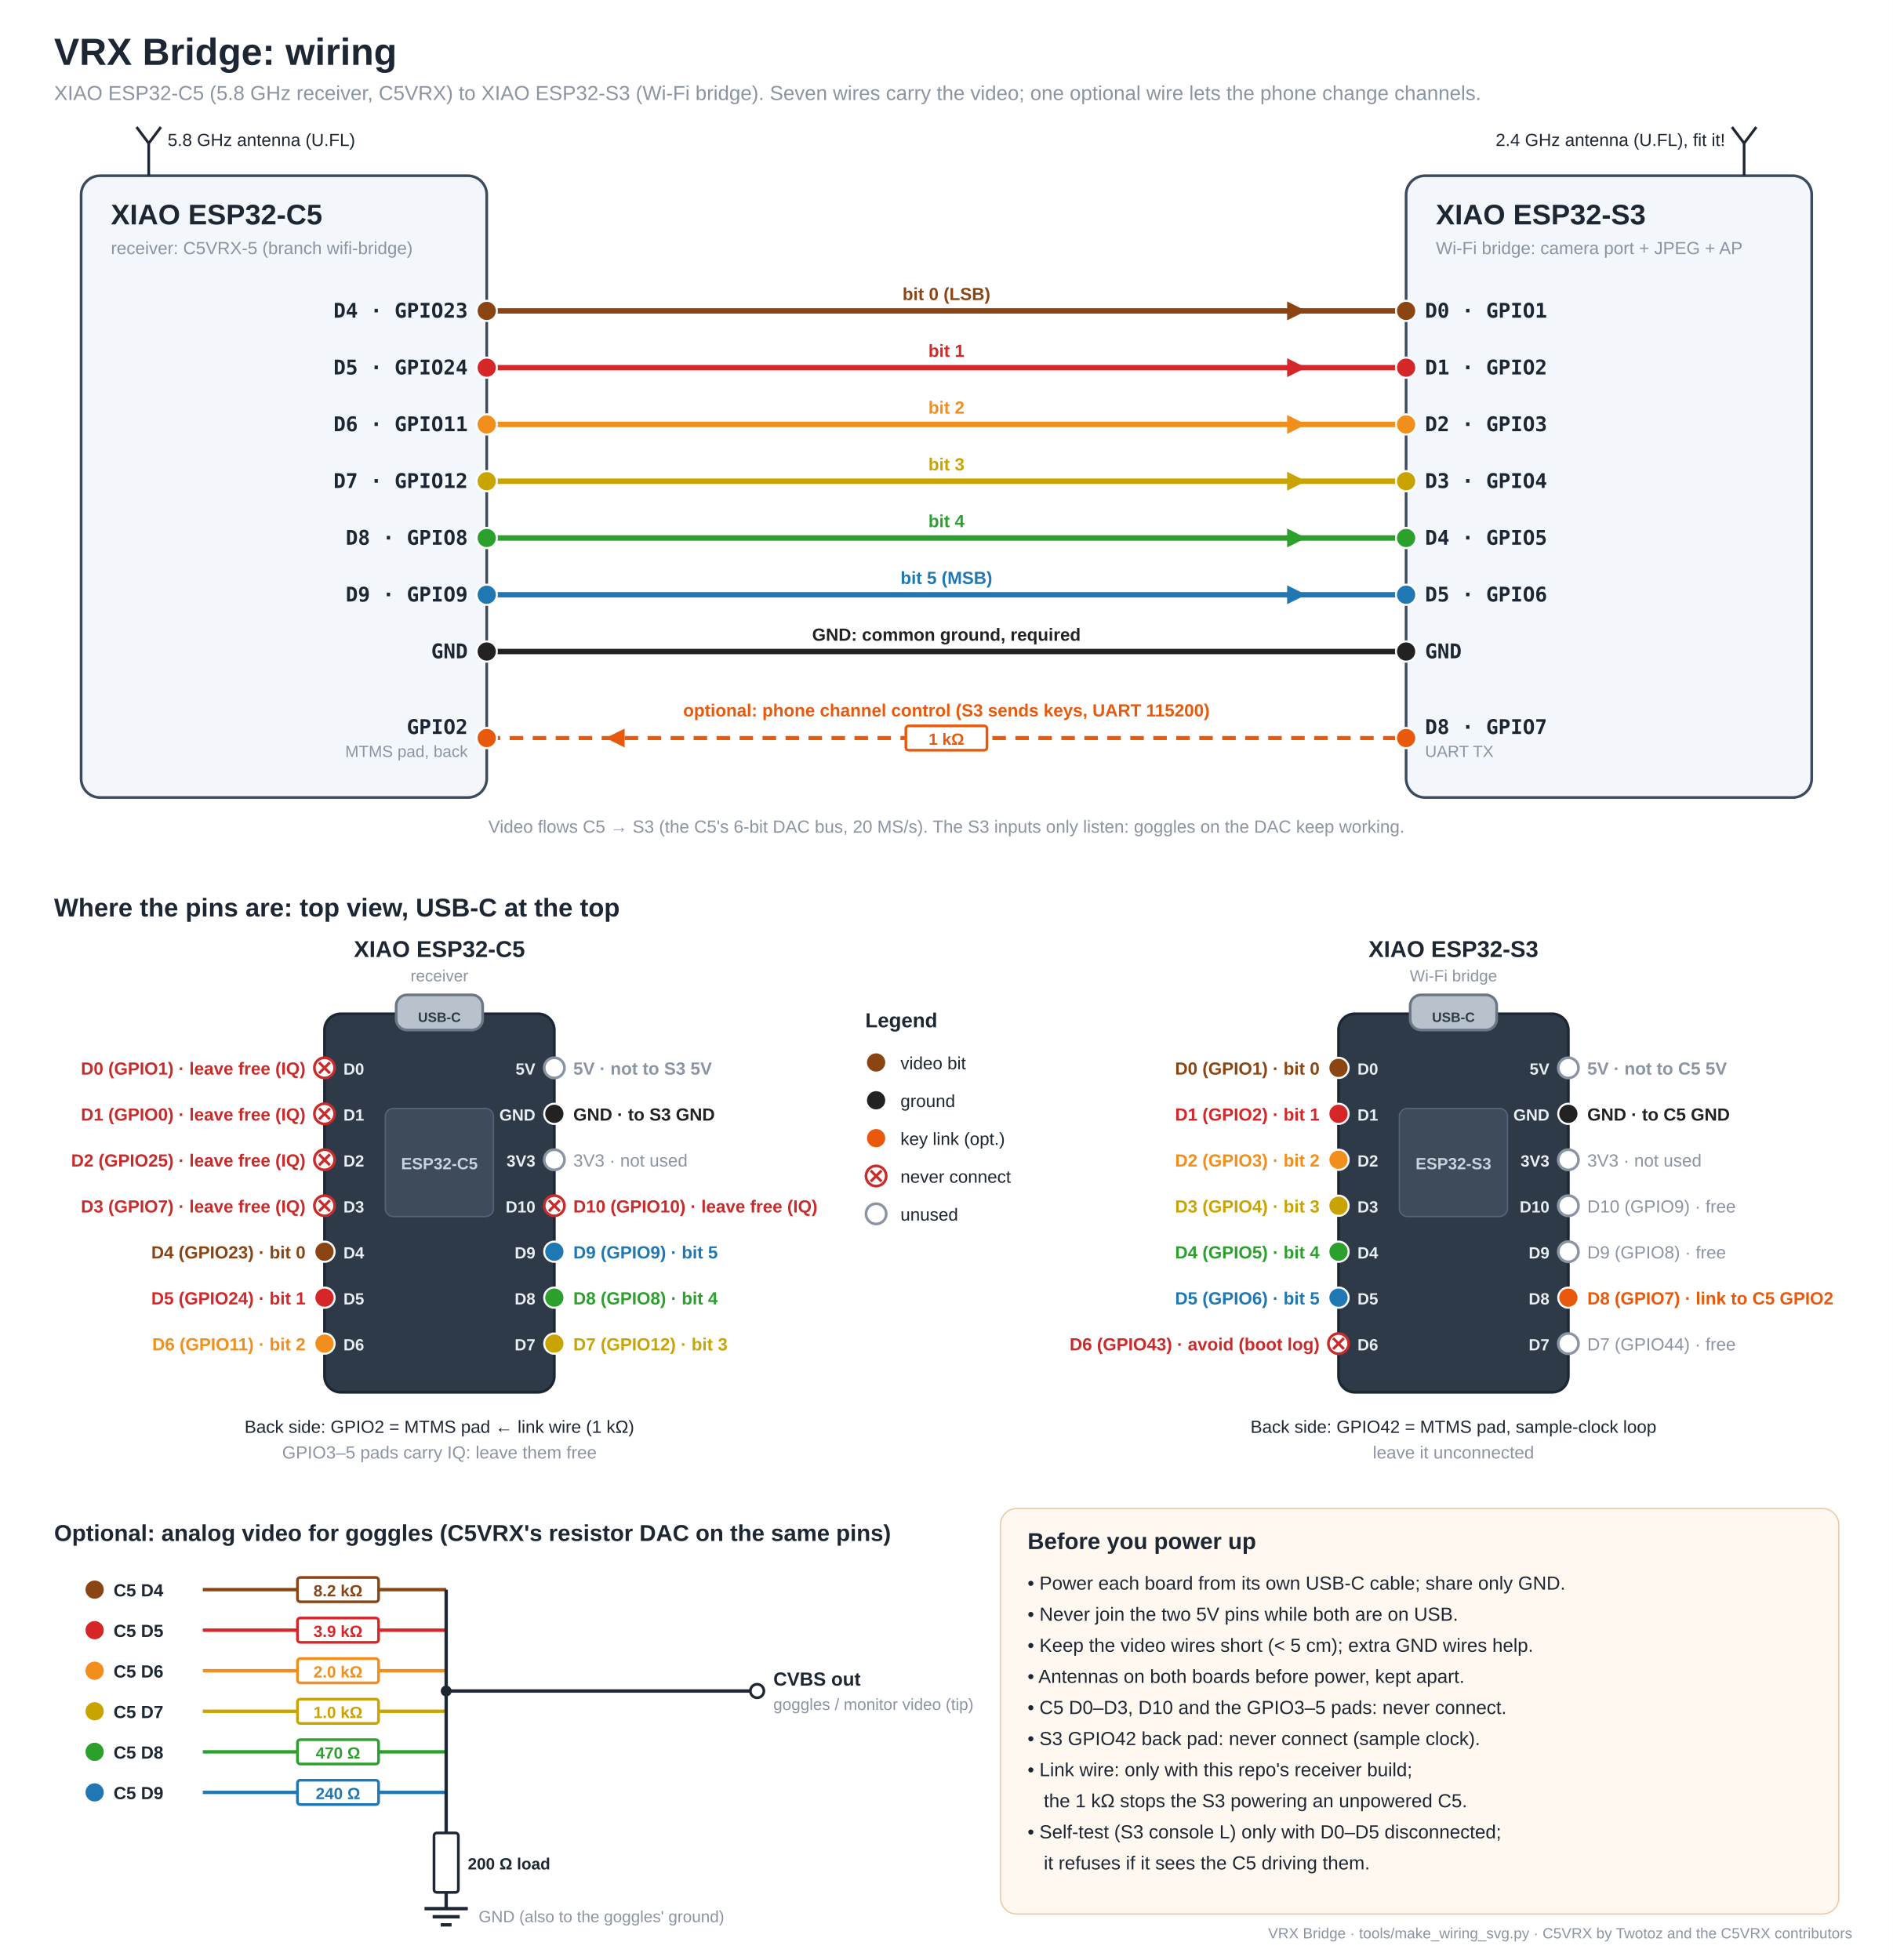
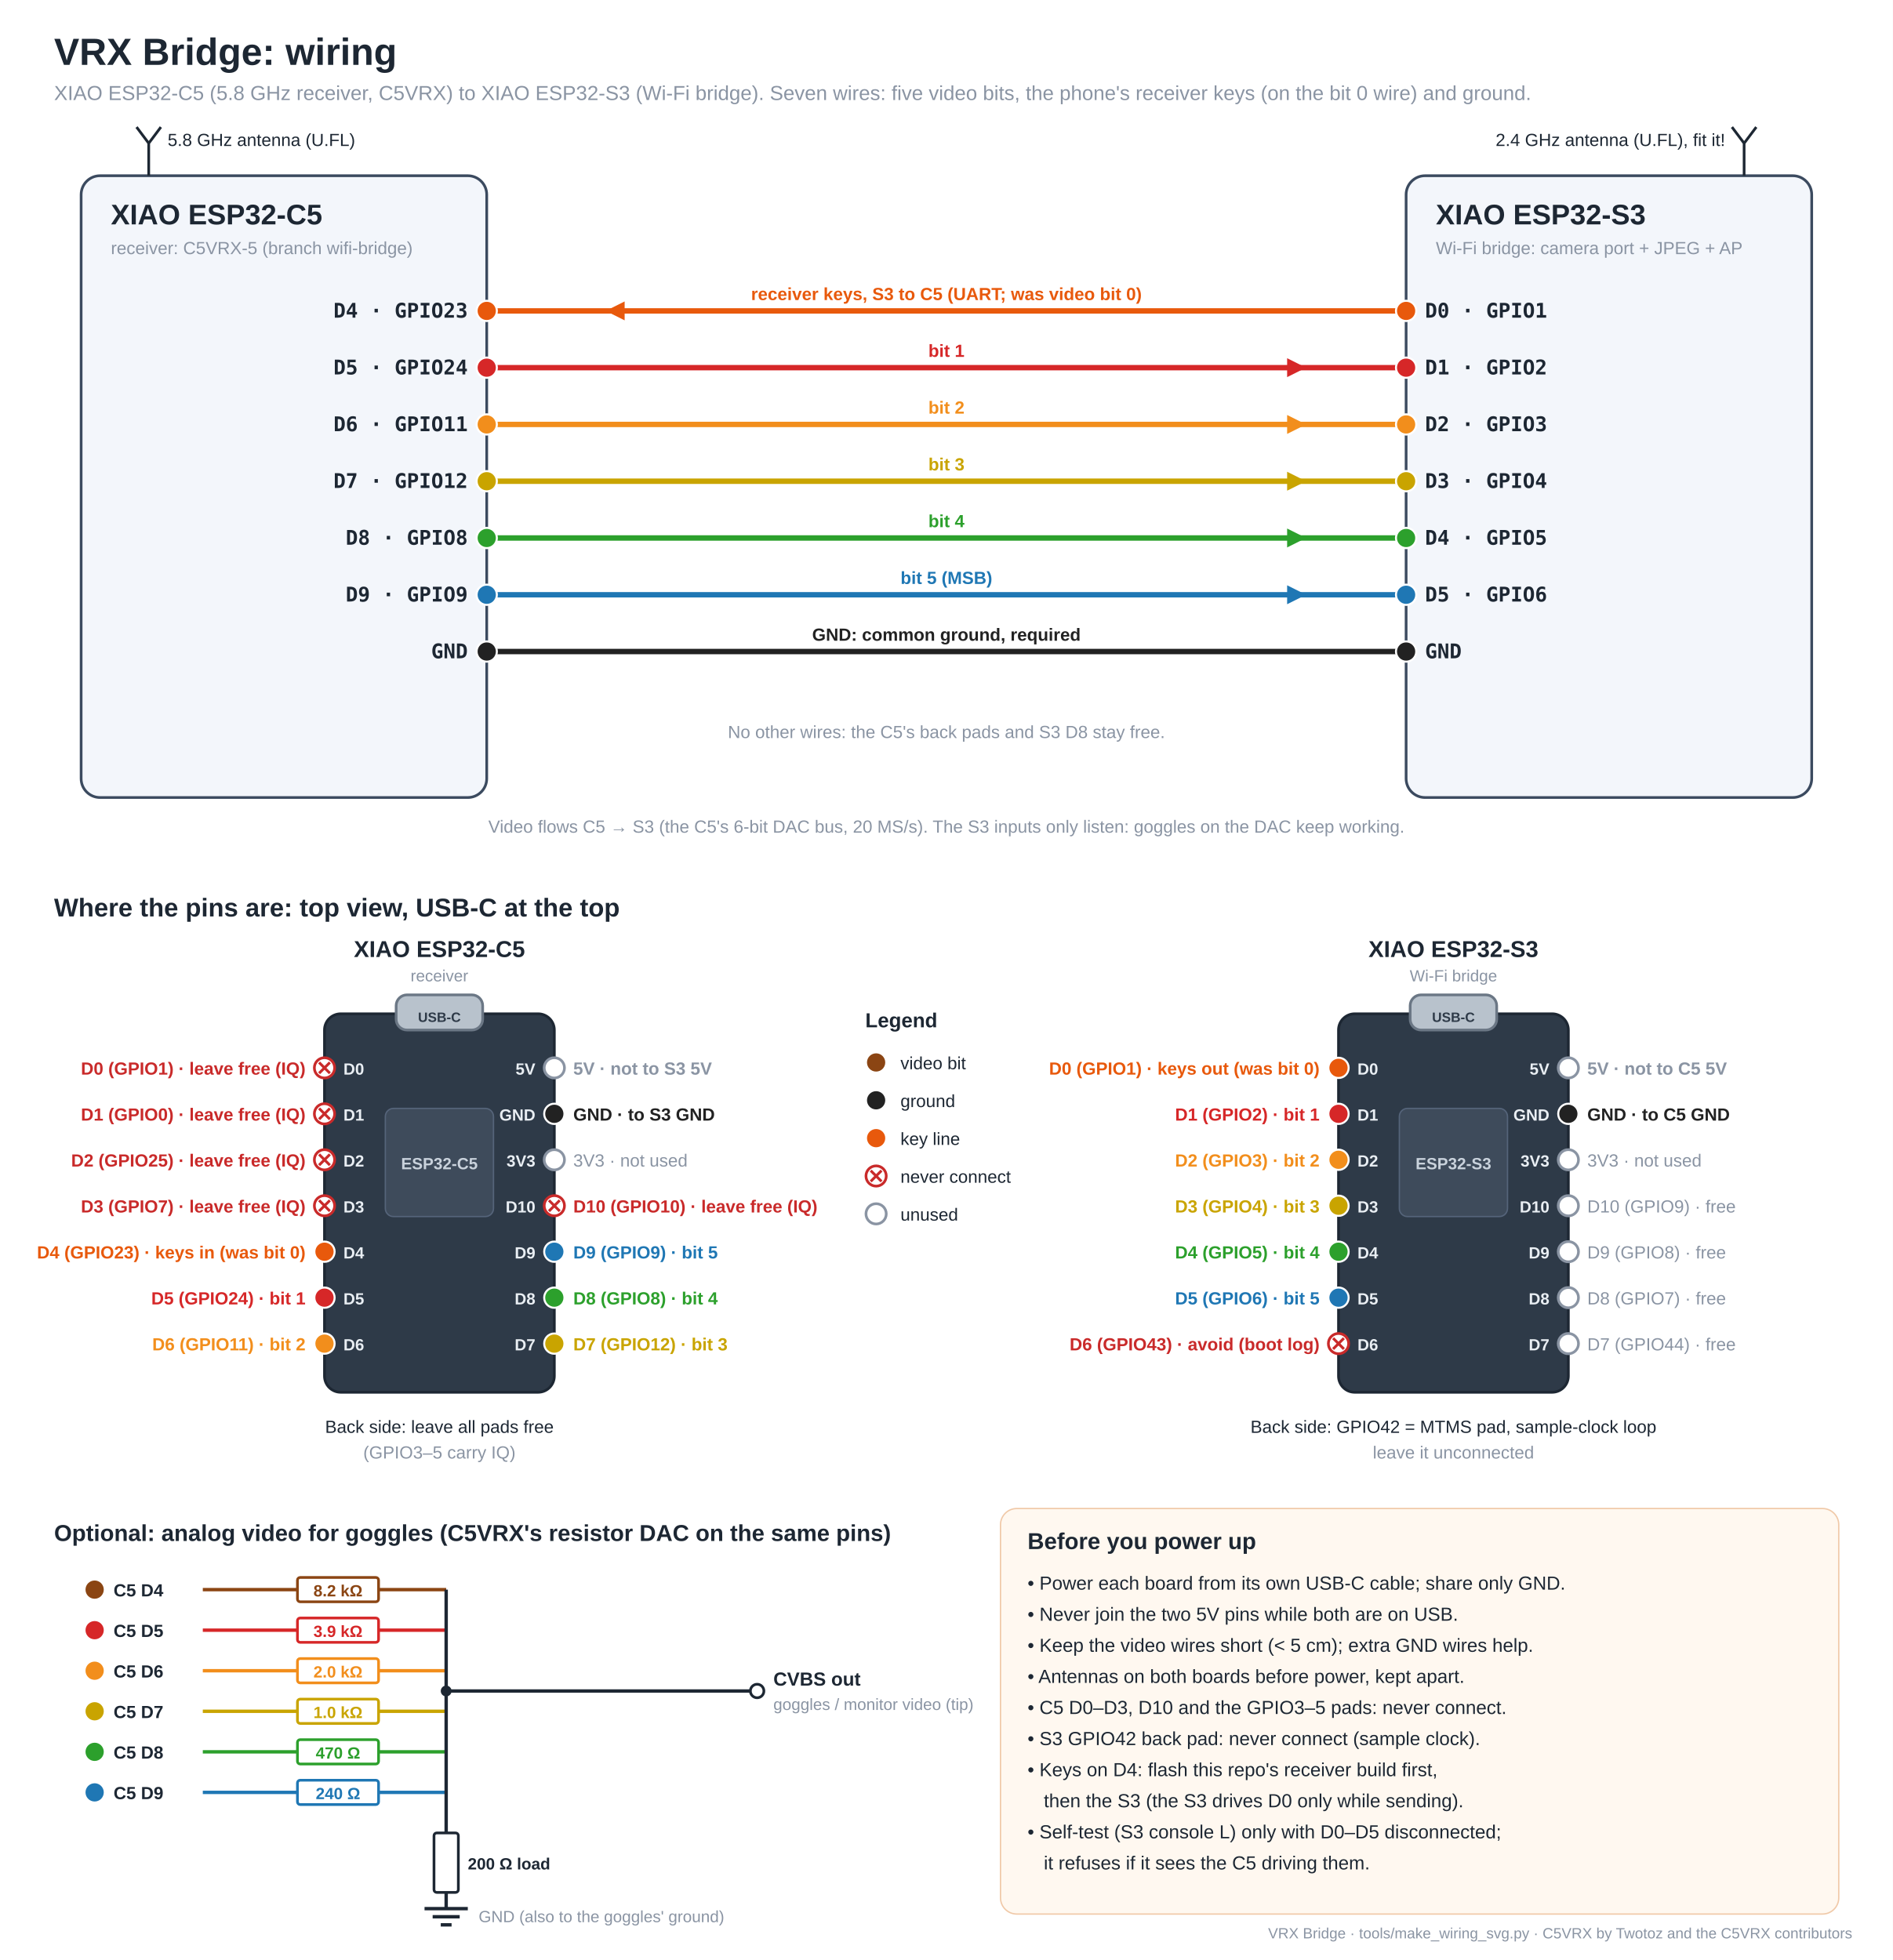
<svg xmlns="http://www.w3.org/2000/svg" viewBox="0 0 1400 1450" width="1400" height="1450" font-family="'Segoe UI', Arial, sans-serif">
  <rect width="1400" height="1450" fill="#FFFFFF" />
  <text x="40" y="48" font-size="28" font-weight="700" fill="#1D2733" text-anchor="start">VRX Bridge: wiring</text>
-   <text x="40" y="74" font-size="15" font-weight="normal" fill="#8A94A3" text-anchor="start">XIAO ESP32-C5 (5.8 GHz receiver, C5VRX) to XIAO ESP32-S3 (Wi-Fi bridge). Seven wires carry the video; one optional wire lets the phone change channels.</text>
+   <text x="40" y="74" font-size="15" font-weight="normal" fill="#8A94A3" text-anchor="start">XIAO ESP32-C5 (5.8 GHz receiver, C5VRX) to XIAO ESP32-S3 (Wi-Fi bridge). Seven wires: five video bits, the phone's receiver keys (on the bit 0 wire) and ground.</text>
  <rect x="60" y="130" width="300" height="460" rx="14" fill="#F3F6FB" stroke="#3B4A5F" stroke-width="2" />
  <rect x="1040" y="130" width="300" height="460" rx="14" fill="#F3F6FB" stroke="#3B4A5F" stroke-width="2" />
  <text x="82" y="166" font-size="21" font-weight="700" fill="#1D2733" text-anchor="start">XIAO ESP32-C5</text>
  <text x="82" y="188" font-size="13" font-weight="normal" fill="#8A94A3" text-anchor="start">receiver: C5VRX-5 (branch wifi-bridge)</text>
  <text x="1062" y="166" font-size="21" font-weight="700" fill="#1D2733" text-anchor="start">XIAO ESP32-S3</text>
  <text x="1062" y="188" font-size="13" font-weight="normal" fill="#8A94A3" text-anchor="start">Wi-Fi bridge: camera port + JPEG + AP</text>
  <path d="M110 130V106M101 94L110 106L119 94" stroke="#1D2733" stroke-width="2" fill="none" />
  <text x="124" y="108" font-size="13" font-weight="normal" fill="#1D2733" text-anchor="start">5.8 GHz antenna (U.FL)</text>
  <path d="M1290 130V106M1281 94L1290 106L1299 94" stroke="#1D2733" stroke-width="2" fill="none" />
  <text x="1276" y="108" font-size="13" font-weight="normal" fill="#1D2733" text-anchor="end">2.4 GHz antenna (U.FL), fit it!</text>
-   <line x1="360" y1="230" x2="1040" y2="230" stroke="#8B4513" stroke-width="4" stroke-linecap="round" />
-   <path d="M952 223L966 230L952 237Z" fill="#8B4513" />
-   <text x="700" y="222" font-size="13" font-weight="600" fill="#8B4513" text-anchor="middle">bit 0 (LSB)</text>
+   <line x1="360" y1="230" x2="1040" y2="230" stroke="#E8590C" stroke-width="4" stroke-linecap="round" />
+   <path d="M462 223L448 230L462 237Z" fill="#E8590C" />
+   <text x="700" y="222" font-size="13" font-weight="600" fill="#E8590C" text-anchor="middle">receiver keys, S3 to C5 (UART; was video bit 0)</text>
  <text x="346" y="235" font-size="15" font-weight="600" fill="#1D2733" text-anchor="end" font-family="Consolas, 'Cascadia Mono', monospace">D4 · GPIO23</text>
  <text x="1054" y="235" font-size="15" font-weight="600" fill="#1D2733" text-anchor="start" font-family="Consolas, 'Cascadia Mono', monospace">D0 · GPIO1</text>
-   <circle cx="360" cy="230" r="7.5" fill="#8B4513" stroke="#fff" stroke-width="1.5" />
-   <circle cx="1040" cy="230" r="7.5" fill="#8B4513" stroke="#fff" stroke-width="1.5" />
+   <circle cx="360" cy="230" r="7.5" fill="#E8590C" stroke="#fff" stroke-width="1.5" />
+   <circle cx="1040" cy="230" r="7.5" fill="#E8590C" stroke="#fff" stroke-width="1.5" />
  <line x1="360" y1="272" x2="1040" y2="272" stroke="#D62728" stroke-width="4" stroke-linecap="round" />
  <path d="M952 265L966 272L952 279Z" fill="#D62728" />
  <text x="700" y="264" font-size="13" font-weight="600" fill="#D62728" text-anchor="middle">bit 1</text>
  <text x="346" y="277" font-size="15" font-weight="600" fill="#1D2733" text-anchor="end" font-family="Consolas, 'Cascadia Mono', monospace">D5 · GPIO24</text>
  <text x="1054" y="277" font-size="15" font-weight="600" fill="#1D2733" text-anchor="start" font-family="Consolas, 'Cascadia Mono', monospace">D1 · GPIO2</text>
  <circle cx="360" cy="272" r="7.5" fill="#D62728" stroke="#fff" stroke-width="1.5" />
  <circle cx="1040" cy="272" r="7.5" fill="#D62728" stroke="#fff" stroke-width="1.5" />
  <line x1="360" y1="314" x2="1040" y2="314" stroke="#F28E1C" stroke-width="4" stroke-linecap="round" />
  <path d="M952 307L966 314L952 321Z" fill="#F28E1C" />
  <text x="700" y="306" font-size="13" font-weight="600" fill="#F28E1C" text-anchor="middle">bit 2</text>
  <text x="346" y="319" font-size="15" font-weight="600" fill="#1D2733" text-anchor="end" font-family="Consolas, 'Cascadia Mono', monospace">D6 · GPIO11</text>
  <text x="1054" y="319" font-size="15" font-weight="600" fill="#1D2733" text-anchor="start" font-family="Consolas, 'Cascadia Mono', monospace">D2 · GPIO3</text>
  <circle cx="360" cy="314" r="7.5" fill="#F28E1C" stroke="#fff" stroke-width="1.5" />
  <circle cx="1040" cy="314" r="7.5" fill="#F28E1C" stroke="#fff" stroke-width="1.5" />
  <line x1="360" y1="356" x2="1040" y2="356" stroke="#C9A400" stroke-width="4" stroke-linecap="round" />
  <path d="M952 349L966 356L952 363Z" fill="#C9A400" />
  <text x="700" y="348" font-size="13" font-weight="600" fill="#C9A400" text-anchor="middle">bit 3</text>
  <text x="346" y="361" font-size="15" font-weight="600" fill="#1D2733" text-anchor="end" font-family="Consolas, 'Cascadia Mono', monospace">D7 · GPIO12</text>
  <text x="1054" y="361" font-size="15" font-weight="600" fill="#1D2733" text-anchor="start" font-family="Consolas, 'Cascadia Mono', monospace">D3 · GPIO4</text>
  <circle cx="360" cy="356" r="7.5" fill="#C9A400" stroke="#fff" stroke-width="1.5" />
  <circle cx="1040" cy="356" r="7.5" fill="#C9A400" stroke="#fff" stroke-width="1.5" />
  <line x1="360" y1="398" x2="1040" y2="398" stroke="#2CA02C" stroke-width="4" stroke-linecap="round" />
  <path d="M952 391L966 398L952 405Z" fill="#2CA02C" />
  <text x="700" y="390" font-size="13" font-weight="600" fill="#2CA02C" text-anchor="middle">bit 4</text>
  <text x="346" y="403" font-size="15" font-weight="600" fill="#1D2733" text-anchor="end" font-family="Consolas, 'Cascadia Mono', monospace">D8 · GPIO8</text>
  <text x="1054" y="403" font-size="15" font-weight="600" fill="#1D2733" text-anchor="start" font-family="Consolas, 'Cascadia Mono', monospace">D4 · GPIO5</text>
  <circle cx="360" cy="398" r="7.5" fill="#2CA02C" stroke="#fff" stroke-width="1.5" />
  <circle cx="1040" cy="398" r="7.5" fill="#2CA02C" stroke="#fff" stroke-width="1.5" />
  <line x1="360" y1="440" x2="1040" y2="440" stroke="#1F77B4" stroke-width="4" stroke-linecap="round" />
  <path d="M952 433L966 440L952 447Z" fill="#1F77B4" />
  <text x="700" y="432" font-size="13" font-weight="600" fill="#1F77B4" text-anchor="middle">bit 5 (MSB)</text>
  <text x="346" y="445" font-size="15" font-weight="600" fill="#1D2733" text-anchor="end" font-family="Consolas, 'Cascadia Mono', monospace">D9 · GPIO9</text>
  <text x="1054" y="445" font-size="15" font-weight="600" fill="#1D2733" text-anchor="start" font-family="Consolas, 'Cascadia Mono', monospace">D5 · GPIO6</text>
  <circle cx="360" cy="440" r="7.5" fill="#1F77B4" stroke="#fff" stroke-width="1.5" />
  <circle cx="1040" cy="440" r="7.5" fill="#1F77B4" stroke="#fff" stroke-width="1.5" />
  <line x1="360" y1="482" x2="1040" y2="482" stroke="#222222" stroke-width="4" />
  <text x="700" y="474" font-size="13" font-weight="600" fill="#222222" text-anchor="middle">GND: common ground, required</text>
  <text x="346" y="487" font-size="15" font-weight="600" fill="#1D2733" text-anchor="end" font-family="Consolas, 'Cascadia Mono', monospace">GND</text>
  <text x="1054" y="487" font-size="15" font-weight="600" fill="#1D2733" text-anchor="start" font-family="Consolas, 'Cascadia Mono', monospace">GND</text>
  <circle cx="360" cy="482" r="7.5" fill="#222222" stroke="#fff" stroke-width="1.5" />
  <circle cx="1040" cy="482" r="7.5" fill="#222222" stroke="#fff" stroke-width="1.5" />
-   <line x1="360" y1="546" x2="1040" y2="546" stroke="#E8590C" stroke-width="3" stroke-dasharray="10 7" />
-   <rect x="670.0" y="537" width="60" height="18" rx="2" fill="#fff" stroke="#E8590C" stroke-width="2" />
-   <text x="700.0" y="551" font-size="12" font-weight="600" fill="#E8590C" text-anchor="middle">1 kΩ</text>
-   <path d="M462 539L448 546L462 553Z" fill="#E8590C" />
-   <text x="700" y="530" font-size="13" font-weight="600" fill="#E8590C" text-anchor="middle">optional: phone channel control (S3 sends keys, UART 115200)</text>
-   <text x="346" y="543" font-size="15" font-weight="600" fill="#1D2733" text-anchor="end" font-family="Consolas, 'Cascadia Mono', monospace">GPIO2</text>
-   <text x="346" y="560" font-size="12" font-weight="normal" fill="#8A94A3" text-anchor="end">MTMS pad, back</text>
-   <text x="1054" y="543" font-size="15" font-weight="600" fill="#1D2733" text-anchor="start" font-family="Consolas, 'Cascadia Mono', monospace">D8 · GPIO7</text>
-   <text x="1054" y="560" font-size="12" font-weight="normal" fill="#8A94A3" text-anchor="start">UART TX</text>
-   <circle cx="360" cy="546" r="7.5" fill="#E8590C" stroke="#fff" stroke-width="1.5" />
-   <circle cx="1040" cy="546" r="7.5" fill="#E8590C" stroke="#fff" stroke-width="1.5" />
+   <text x="700" y="546" font-size="13" font-weight="normal" fill="#8A94A3" text-anchor="middle">No other wires: the C5's back pads and S3 D8 stay free.</text>
  <text x="700" y="616" font-size="13" font-weight="normal" fill="#8A94A3" text-anchor="middle">Video flows C5 → S3 (the C5's 6-bit DAC bus, 20 MS/s). The S3 inputs only listen: goggles on the DAC keep working.</text>
  <text x="40" y="678" font-size="19" font-weight="700" fill="#1D2733" text-anchor="start">Where the pins are: top view, USB-C at the top</text>
  <text x="325.0" y="708" font-size="17" font-weight="700" fill="#1D2733" text-anchor="middle">XIAO ESP32-C5</text>
  <text x="325.0" y="726" font-size="12" font-weight="normal" fill="#8A94A3" text-anchor="middle">receiver</text>
  <rect x="240" y="750" width="170" height="280" rx="12" fill="#2E3A48" stroke="#1D2733" stroke-width="2" />
  <rect x="293.0" y="736" width="64" height="26" rx="8" fill="#B8C2CC" stroke="#6B7785" stroke-width="2" />
  <text x="325.0" y="756" font-size="10" font-weight="700" fill="#2E3A48" text-anchor="middle">USB-C</text>
  <rect x="285.0" y="820" width="80" height="80" rx="6" fill="#3E4B5B" stroke="#55647A" />
  <text x="325.0" y="865" font-size="12" font-weight="600" fill="#C9D2DC" text-anchor="middle">ESP32-C5</text>
  <circle cx="240" cy="790" r="7.5" fill="#fff" stroke="#C92A2A" stroke-width="2" />
  <path d="M236 786L244 794M236 794L244 786" stroke="#C92A2A" stroke-width="2" />
  <text x="254" y="795" font-size="12" font-weight="700" fill="#E9EEF3" text-anchor="start">D0</text>
  <text x="226" y="795" font-size="13" font-weight="600" fill="#C92A2A" text-anchor="end">D0 (GPIO1) · leave free (IQ)</text>
  <circle cx="240" cy="824" r="7.5" fill="#fff" stroke="#C92A2A" stroke-width="2" />
  <path d="M236 820L244 828M236 828L244 820" stroke="#C92A2A" stroke-width="2" />
  <text x="254" y="829" font-size="12" font-weight="700" fill="#E9EEF3" text-anchor="start">D1</text>
  <text x="226" y="829" font-size="13" font-weight="600" fill="#C92A2A" text-anchor="end">D1 (GPIO0) · leave free (IQ)</text>
  <circle cx="240" cy="858" r="7.5" fill="#fff" stroke="#C92A2A" stroke-width="2" />
  <path d="M236 854L244 862M236 862L244 854" stroke="#C92A2A" stroke-width="2" />
  <text x="254" y="863" font-size="12" font-weight="700" fill="#E9EEF3" text-anchor="start">D2</text>
  <text x="226" y="863" font-size="13" font-weight="600" fill="#C92A2A" text-anchor="end">D2 (GPIO25) · leave free (IQ)</text>
  <circle cx="240" cy="892" r="7.5" fill="#fff" stroke="#C92A2A" stroke-width="2" />
  <path d="M236 888L244 896M236 896L244 888" stroke="#C92A2A" stroke-width="2" />
  <text x="254" y="897" font-size="12" font-weight="700" fill="#E9EEF3" text-anchor="start">D3</text>
  <text x="226" y="897" font-size="13" font-weight="600" fill="#C92A2A" text-anchor="end">D3 (GPIO7) · leave free (IQ)</text>
-   <circle cx="240" cy="926" r="7.5" fill="#8B4513" stroke="#fff" stroke-width="1.5" />
+   <circle cx="240" cy="926" r="7.5" fill="#E8590C" stroke="#fff" stroke-width="1.5" />
  <text x="254" y="931" font-size="12" font-weight="700" fill="#E9EEF3" text-anchor="start">D4</text>
-   <text x="226" y="931" font-size="13" font-weight="600" fill="#8B4513" text-anchor="end">D4 (GPIO23) · bit 0</text>
+   <text x="226" y="931" font-size="13" font-weight="600" fill="#E8590C" text-anchor="end">D4 (GPIO23) · keys in (was bit 0)</text>
  <circle cx="240" cy="960" r="7.5" fill="#D62728" stroke="#fff" stroke-width="1.5" />
  <text x="254" y="965" font-size="12" font-weight="700" fill="#E9EEF3" text-anchor="start">D5</text>
  <text x="226" y="965" font-size="13" font-weight="600" fill="#D62728" text-anchor="end">D5 (GPIO24) · bit 1</text>
  <circle cx="240" cy="994" r="7.5" fill="#F28E1C" stroke="#fff" stroke-width="1.5" />
  <text x="254" y="999" font-size="12" font-weight="700" fill="#E9EEF3" text-anchor="start">D6</text>
  <text x="226" y="999" font-size="13" font-weight="600" fill="#F28E1C" text-anchor="end">D6 (GPIO11) · bit 2</text>
  <circle cx="410" cy="790" r="7.5" fill="#fff" stroke="#8A94A3" stroke-width="2" />
  <text x="396" y="795" font-size="12" font-weight="700" fill="#E9EEF3" text-anchor="end">5V</text>
  <text x="424" y="795" font-size="13" font-weight="600" fill="#8A94A3" text-anchor="start">5V · not to S3 5V</text>
  <circle cx="410" cy="824" r="7.5" fill="#222222" stroke="#fff" stroke-width="1.5" />
  <text x="396" y="829" font-size="12" font-weight="700" fill="#E9EEF3" text-anchor="end">GND</text>
  <text x="424" y="829" font-size="13" font-weight="600" fill="#222222" text-anchor="start">GND · to S3 GND</text>
  <circle cx="410" cy="858" r="7.5" fill="#fff" stroke="#8A94A3" stroke-width="2" />
  <text x="396" y="863" font-size="12" font-weight="700" fill="#E9EEF3" text-anchor="end">3V3</text>
  <text x="424" y="863" font-size="13" font-weight="normal" fill="#8A94A3" text-anchor="start">3V3 · not used</text>
  <circle cx="410" cy="892" r="7.5" fill="#fff" stroke="#C92A2A" stroke-width="2" />
  <path d="M406 888L414 896M406 896L414 888" stroke="#C92A2A" stroke-width="2" />
  <text x="396" y="897" font-size="12" font-weight="700" fill="#E9EEF3" text-anchor="end">D10</text>
  <text x="424" y="897" font-size="13" font-weight="600" fill="#C92A2A" text-anchor="start">D10 (GPIO10) · leave free (IQ)</text>
  <circle cx="410" cy="926" r="7.5" fill="#1F77B4" stroke="#fff" stroke-width="1.5" />
  <text x="396" y="931" font-size="12" font-weight="700" fill="#E9EEF3" text-anchor="end">D9</text>
  <text x="424" y="931" font-size="13" font-weight="600" fill="#1F77B4" text-anchor="start">D9 (GPIO9) · bit 5</text>
  <circle cx="410" cy="960" r="7.5" fill="#2CA02C" stroke="#fff" stroke-width="1.5" />
  <text x="396" y="965" font-size="12" font-weight="700" fill="#E9EEF3" text-anchor="end">D8</text>
  <text x="424" y="965" font-size="13" font-weight="600" fill="#2CA02C" text-anchor="start">D8 (GPIO8) · bit 4</text>
  <circle cx="410" cy="994" r="7.5" fill="#C9A400" stroke="#fff" stroke-width="1.5" />
  <text x="396" y="999" font-size="12" font-weight="700" fill="#E9EEF3" text-anchor="end">D7</text>
  <text x="424" y="999" font-size="13" font-weight="600" fill="#C9A400" text-anchor="start">D7 (GPIO12) · bit 3</text>
-   <text x="325.0" y="1060" font-size="13" font-weight="normal" fill="#1D2733" text-anchor="middle">Back side: GPIO2 = MTMS pad ← link wire (1 kΩ)</text>
-   <text x="325.0" y="1079" font-size="13" font-weight="normal" fill="#8A94A3" text-anchor="middle">GPIO3–5 pads carry IQ: leave them free</text>
+   <text x="325.0" y="1060" font-size="13" font-weight="normal" fill="#1D2733" text-anchor="middle">Back side: leave all pads free</text>
+   <text x="325.0" y="1079" font-size="13" font-weight="normal" fill="#8A94A3" text-anchor="middle">(GPIO3–5 carry IQ)</text>
  <text x="1075.0" y="708" font-size="17" font-weight="700" fill="#1D2733" text-anchor="middle">XIAO ESP32-S3</text>
  <text x="1075.0" y="726" font-size="12" font-weight="normal" fill="#8A94A3" text-anchor="middle">Wi-Fi bridge</text>
  <rect x="990" y="750" width="170" height="280" rx="12" fill="#2E3A48" stroke="#1D2733" stroke-width="2" />
  <rect x="1043.0" y="736" width="64" height="26" rx="8" fill="#B8C2CC" stroke="#6B7785" stroke-width="2" />
  <text x="1075.0" y="756" font-size="10" font-weight="700" fill="#2E3A48" text-anchor="middle">USB-C</text>
  <rect x="1035.0" y="820" width="80" height="80" rx="6" fill="#3E4B5B" stroke="#55647A" />
  <text x="1075.0" y="865" font-size="12" font-weight="600" fill="#C9D2DC" text-anchor="middle">ESP32-S3</text>
-   <circle cx="990" cy="790" r="7.5" fill="#8B4513" stroke="#fff" stroke-width="1.5" />
+   <circle cx="990" cy="790" r="7.5" fill="#E8590C" stroke="#fff" stroke-width="1.5" />
  <text x="1004" y="795" font-size="12" font-weight="700" fill="#E9EEF3" text-anchor="start">D0</text>
-   <text x="976" y="795" font-size="13" font-weight="600" fill="#8B4513" text-anchor="end">D0 (GPIO1) · bit 0</text>
+   <text x="976" y="795" font-size="13" font-weight="600" fill="#E8590C" text-anchor="end">D0 (GPIO1) · keys out (was bit 0)</text>
  <circle cx="990" cy="824" r="7.5" fill="#D62728" stroke="#fff" stroke-width="1.5" />
  <text x="1004" y="829" font-size="12" font-weight="700" fill="#E9EEF3" text-anchor="start">D1</text>
  <text x="976" y="829" font-size="13" font-weight="600" fill="#D62728" text-anchor="end">D1 (GPIO2) · bit 1</text>
  <circle cx="990" cy="858" r="7.5" fill="#F28E1C" stroke="#fff" stroke-width="1.5" />
  <text x="1004" y="863" font-size="12" font-weight="700" fill="#E9EEF3" text-anchor="start">D2</text>
  <text x="976" y="863" font-size="13" font-weight="600" fill="#F28E1C" text-anchor="end">D2 (GPIO3) · bit 2</text>
  <circle cx="990" cy="892" r="7.5" fill="#C9A400" stroke="#fff" stroke-width="1.5" />
  <text x="1004" y="897" font-size="12" font-weight="700" fill="#E9EEF3" text-anchor="start">D3</text>
  <text x="976" y="897" font-size="13" font-weight="600" fill="#C9A400" text-anchor="end">D3 (GPIO4) · bit 3</text>
  <circle cx="990" cy="926" r="7.5" fill="#2CA02C" stroke="#fff" stroke-width="1.5" />
  <text x="1004" y="931" font-size="12" font-weight="700" fill="#E9EEF3" text-anchor="start">D4</text>
  <text x="976" y="931" font-size="13" font-weight="600" fill="#2CA02C" text-anchor="end">D4 (GPIO5) · bit 4</text>
  <circle cx="990" cy="960" r="7.5" fill="#1F77B4" stroke="#fff" stroke-width="1.5" />
  <text x="1004" y="965" font-size="12" font-weight="700" fill="#E9EEF3" text-anchor="start">D5</text>
  <text x="976" y="965" font-size="13" font-weight="600" fill="#1F77B4" text-anchor="end">D5 (GPIO6) · bit 5</text>
  <circle cx="990" cy="994" r="7.5" fill="#fff" stroke="#C92A2A" stroke-width="2" />
  <path d="M986 990L994 998M986 998L994 990" stroke="#C92A2A" stroke-width="2" />
  <text x="1004" y="999" font-size="12" font-weight="700" fill="#E9EEF3" text-anchor="start">D6</text>
  <text x="976" y="999" font-size="13" font-weight="600" fill="#C92A2A" text-anchor="end">D6 (GPIO43) · avoid (boot log)</text>
  <circle cx="1160" cy="790" r="7.5" fill="#fff" stroke="#8A94A3" stroke-width="2" />
  <text x="1146" y="795" font-size="12" font-weight="700" fill="#E9EEF3" text-anchor="end">5V</text>
  <text x="1174" y="795" font-size="13" font-weight="600" fill="#8A94A3" text-anchor="start">5V · not to C5 5V</text>
  <circle cx="1160" cy="824" r="7.5" fill="#222222" stroke="#fff" stroke-width="1.5" />
  <text x="1146" y="829" font-size="12" font-weight="700" fill="#E9EEF3" text-anchor="end">GND</text>
  <text x="1174" y="829" font-size="13" font-weight="600" fill="#222222" text-anchor="start">GND · to C5 GND</text>
  <circle cx="1160" cy="858" r="7.5" fill="#fff" stroke="#8A94A3" stroke-width="2" />
  <text x="1146" y="863" font-size="12" font-weight="700" fill="#E9EEF3" text-anchor="end">3V3</text>
  <text x="1174" y="863" font-size="13" font-weight="normal" fill="#8A94A3" text-anchor="start">3V3 · not used</text>
  <circle cx="1160" cy="892" r="7.5" fill="#fff" stroke="#8A94A3" stroke-width="2" />
  <text x="1146" y="897" font-size="12" font-weight="700" fill="#E9EEF3" text-anchor="end">D10</text>
  <text x="1174" y="897" font-size="13" font-weight="normal" fill="#8A94A3" text-anchor="start">D10 (GPIO9) · free</text>
  <circle cx="1160" cy="926" r="7.5" fill="#fff" stroke="#8A94A3" stroke-width="2" />
  <text x="1146" y="931" font-size="12" font-weight="700" fill="#E9EEF3" text-anchor="end">D9</text>
  <text x="1174" y="931" font-size="13" font-weight="normal" fill="#8A94A3" text-anchor="start">D9 (GPIO8) · free</text>
-   <circle cx="1160" cy="960" r="7.5" fill="#E8590C" stroke="#fff" stroke-width="1.5" />
+   <circle cx="1160" cy="960" r="7.5" fill="#fff" stroke="#8A94A3" stroke-width="2" />
  <text x="1146" y="965" font-size="12" font-weight="700" fill="#E9EEF3" text-anchor="end">D8</text>
-   <text x="1174" y="965" font-size="13" font-weight="600" fill="#E8590C" text-anchor="start">D8 (GPIO7) · link to C5 GPIO2</text>
+   <text x="1174" y="965" font-size="13" font-weight="normal" fill="#8A94A3" text-anchor="start">D8 (GPIO7) · free</text>
  <circle cx="1160" cy="994" r="7.5" fill="#fff" stroke="#8A94A3" stroke-width="2" />
  <text x="1146" y="999" font-size="12" font-weight="700" fill="#E9EEF3" text-anchor="end">D7</text>
  <text x="1174" y="999" font-size="13" font-weight="normal" fill="#8A94A3" text-anchor="start">D7 (GPIO44) · free</text>
  <text x="1075.0" y="1060" font-size="13" font-weight="normal" fill="#1D2733" text-anchor="middle">Back side: GPIO42 = MTMS pad, sample-clock loop</text>
  <text x="1075.0" y="1079" font-size="13" font-weight="normal" fill="#8A94A3" text-anchor="middle">leave it unconnected</text>
  <text x="640" y="760" font-size="15" font-weight="700" fill="#1D2733" text-anchor="start">Legend</text>
  <circle cx="648" cy="786" r="7.5" fill="#8B4513" stroke="#fff" stroke-width="1.5" />
  <text x="666" y="791" font-size="13" font-weight="normal" fill="#1D2733" text-anchor="start">video bit</text>
  <circle cx="648" cy="814" r="7.5" fill="#222222" stroke="#fff" stroke-width="1.5" />
  <text x="666" y="819" font-size="13" font-weight="normal" fill="#1D2733" text-anchor="start">ground</text>
  <circle cx="648" cy="842" r="7.5" fill="#E8590C" stroke="#fff" stroke-width="1.5" />
-   <text x="666" y="847" font-size="13" font-weight="normal" fill="#1D2733" text-anchor="start">key link (opt.)</text>
+   <text x="666" y="847" font-size="13" font-weight="normal" fill="#1D2733" text-anchor="start">key line</text>
  <circle cx="648" cy="870" r="7.5" fill="#fff" stroke="#C92A2A" stroke-width="2" />
  <path d="M644 866L652 874M644 874L652 866" stroke="#C92A2A" stroke-width="2" />
  <text x="666" y="875" font-size="13" font-weight="normal" fill="#1D2733" text-anchor="start">never connect</text>
  <circle cx="648" cy="898" r="7.5" fill="#fff" stroke="#8A94A3" stroke-width="2" />
  <text x="666" y="903" font-size="13" font-weight="normal" fill="#1D2733" text-anchor="start">unused</text>
  <text x="40" y="1140" font-size="17" font-weight="700" fill="#1D2733" text-anchor="start">Optional: analog video for goggles (C5VRX's resistor DAC on the same pins)</text>
  <circle cx="70" cy="1176" r="7.5" fill="#8B4513" stroke="#fff" stroke-width="1.5" />
  <text x="84" y="1181" font-size="13" font-weight="600" fill="#1D2733" text-anchor="start">C5 D4</text>
  <line x1="150" y1="1176" x2="330" y2="1176" stroke="#8B4513" stroke-width="2.5" />
  <rect x="220.0" y="1167" width="60" height="18" rx="2" fill="#fff" stroke="#8B4513" stroke-width="2" />
  <text x="250.0" y="1181" font-size="12" font-weight="600" fill="#8B4513" text-anchor="middle">8.2 kΩ</text>
  <circle cx="70" cy="1206" r="7.5" fill="#D62728" stroke="#fff" stroke-width="1.5" />
  <text x="84" y="1211" font-size="13" font-weight="600" fill="#1D2733" text-anchor="start">C5 D5</text>
  <line x1="150" y1="1206" x2="330" y2="1206" stroke="#D62728" stroke-width="2.5" />
  <rect x="220.0" y="1197" width="60" height="18" rx="2" fill="#fff" stroke="#D62728" stroke-width="2" />
  <text x="250.0" y="1211" font-size="12" font-weight="600" fill="#D62728" text-anchor="middle">3.9 kΩ</text>
  <circle cx="70" cy="1236" r="7.5" fill="#F28E1C" stroke="#fff" stroke-width="1.5" />
  <text x="84" y="1241" font-size="13" font-weight="600" fill="#1D2733" text-anchor="start">C5 D6</text>
  <line x1="150" y1="1236" x2="330" y2="1236" stroke="#F28E1C" stroke-width="2.5" />
  <rect x="220.0" y="1227" width="60" height="18" rx="2" fill="#fff" stroke="#F28E1C" stroke-width="2" />
  <text x="250.0" y="1241" font-size="12" font-weight="600" fill="#F28E1C" text-anchor="middle">2.0 kΩ</text>
  <circle cx="70" cy="1266" r="7.5" fill="#C9A400" stroke="#fff" stroke-width="1.5" />
  <text x="84" y="1271" font-size="13" font-weight="600" fill="#1D2733" text-anchor="start">C5 D7</text>
  <line x1="150" y1="1266" x2="330" y2="1266" stroke="#C9A400" stroke-width="2.5" />
  <rect x="220.0" y="1257" width="60" height="18" rx="2" fill="#fff" stroke="#C9A400" stroke-width="2" />
  <text x="250.0" y="1271" font-size="12" font-weight="600" fill="#C9A400" text-anchor="middle">1.0 kΩ</text>
  <circle cx="70" cy="1296" r="7.5" fill="#2CA02C" stroke="#fff" stroke-width="1.5" />
  <text x="84" y="1301" font-size="13" font-weight="600" fill="#1D2733" text-anchor="start">C5 D8</text>
  <line x1="150" y1="1296" x2="330" y2="1296" stroke="#2CA02C" stroke-width="2.5" />
  <rect x="220.0" y="1287" width="60" height="18" rx="2" fill="#fff" stroke="#2CA02C" stroke-width="2" />
  <text x="250.0" y="1301" font-size="12" font-weight="600" fill="#2CA02C" text-anchor="middle">470 Ω</text>
  <circle cx="70" cy="1326" r="7.5" fill="#1F77B4" stroke="#fff" stroke-width="1.5" />
  <text x="84" y="1331" font-size="13" font-weight="600" fill="#1D2733" text-anchor="start">C5 D9</text>
  <line x1="150" y1="1326" x2="330" y2="1326" stroke="#1F77B4" stroke-width="2.5" />
  <rect x="220.0" y="1317" width="60" height="18" rx="2" fill="#fff" stroke="#1F77B4" stroke-width="2" />
  <text x="250.0" y="1331" font-size="12" font-weight="600" fill="#1F77B4" text-anchor="middle">240 Ω</text>
  <line x1="330" y1="1176" x2="330" y2="1356" stroke="#1D2733" stroke-width="2.5" />
  <circle cx="330" cy="1251" r="4" fill="#1D2733" />
  <line x1="330" y1="1251" x2="560" y2="1251" stroke="#1D2733" stroke-width="2.5" />
  <circle cx="560" cy="1251" r="5" fill="#fff" stroke="#1D2733" stroke-width="2" />
  <text x="572" y="1247" font-size="14" font-weight="700" fill="#1D2733" text-anchor="start">CVBS out</text>
  <text x="572" y="1265" font-size="12" font-weight="normal" fill="#8A94A3" text-anchor="start">goggles / monitor video (tip)</text>
  <rect x="321" y="1356" width="18" height="44" rx="2" fill="#fff" stroke="#1D2733" stroke-width="2" />
  <text x="346" y="1383" font-size="12" font-weight="600" fill="#1D2733" text-anchor="start">200 Ω load</text>
  <line x1="330" y1="1400" x2="330" y2="1412" stroke="#1D2733" stroke-width="2.5" />
  <path d="M314 1412H346M320 1418H340M326 1424H334" stroke="#1D2733" stroke-width="2.5" />
  <text x="354" y="1422" font-size="12" font-weight="normal" fill="#8A94A3" text-anchor="start">GND (also to the goggles' ground)</text>
  <rect x="740" y="1116" width="620" height="300" rx="12" fill="#FFF8F0" stroke="#F0C9A8" />
  <text x="760" y="1146" font-size="17" font-weight="700" fill="#1D2733" text-anchor="start">Before you power up</text>
  <text x="760" y="1176" font-size="14" font-weight="normal" fill="#1D2733" text-anchor="start">•  Power each board from its own USB-C cable; share only GND.</text>
  <text x="760" y="1199" font-size="14" font-weight="normal" fill="#1D2733" text-anchor="start">•  Never join the two 5V pins while both are on USB.</text>
  <text x="760" y="1222" font-size="14" font-weight="normal" fill="#1D2733" text-anchor="start">•  Keep the video wires short (&lt; 5 cm); extra GND wires help.</text>
  <text x="760" y="1245" font-size="14" font-weight="normal" fill="#1D2733" text-anchor="start">•  Antennas on both boards before power, kept apart.</text>
  <text x="760" y="1268" font-size="14" font-weight="normal" fill="#1D2733" text-anchor="start">•  C5 D0–D3, D10 and the GPIO3–5 pads: never connect.</text>
  <text x="760" y="1291" font-size="14" font-weight="normal" fill="#1D2733" text-anchor="start">•  S3 GPIO42 back pad: never connect (sample clock).</text>
-   <text x="760" y="1314" font-size="14" font-weight="normal" fill="#1D2733" text-anchor="start">•  Link wire: only with this repo's receiver build;</text>
-   <text x="772" y="1337" font-size="14" font-weight="normal" fill="#1D2733" text-anchor="start">the 1 kΩ stops the S3 powering an unpowered C5.</text>
+   <text x="760" y="1314" font-size="14" font-weight="normal" fill="#1D2733" text-anchor="start">•  Keys on D4: flash this repo's receiver build first,</text>
+   <text x="772" y="1337" font-size="14" font-weight="normal" fill="#1D2733" text-anchor="start">then the S3 (the S3 drives D0 only while sending).</text>
  <text x="760" y="1360" font-size="14" font-weight="normal" fill="#1D2733" text-anchor="start">•  Self-test (S3 console L) only with D0–D5 disconnected;</text>
  <text x="772" y="1383" font-size="14" font-weight="normal" fill="#1D2733" text-anchor="start">it refuses if it sees the C5 driving them.</text>
  <text x="1370" y="1434" font-size="11" font-weight="normal" fill="#8A94A3" text-anchor="end">VRX Bridge · tools/make_wiring_svg.py · C5VRX by Twotoz and the C5VRX contributors</text>
</svg>
